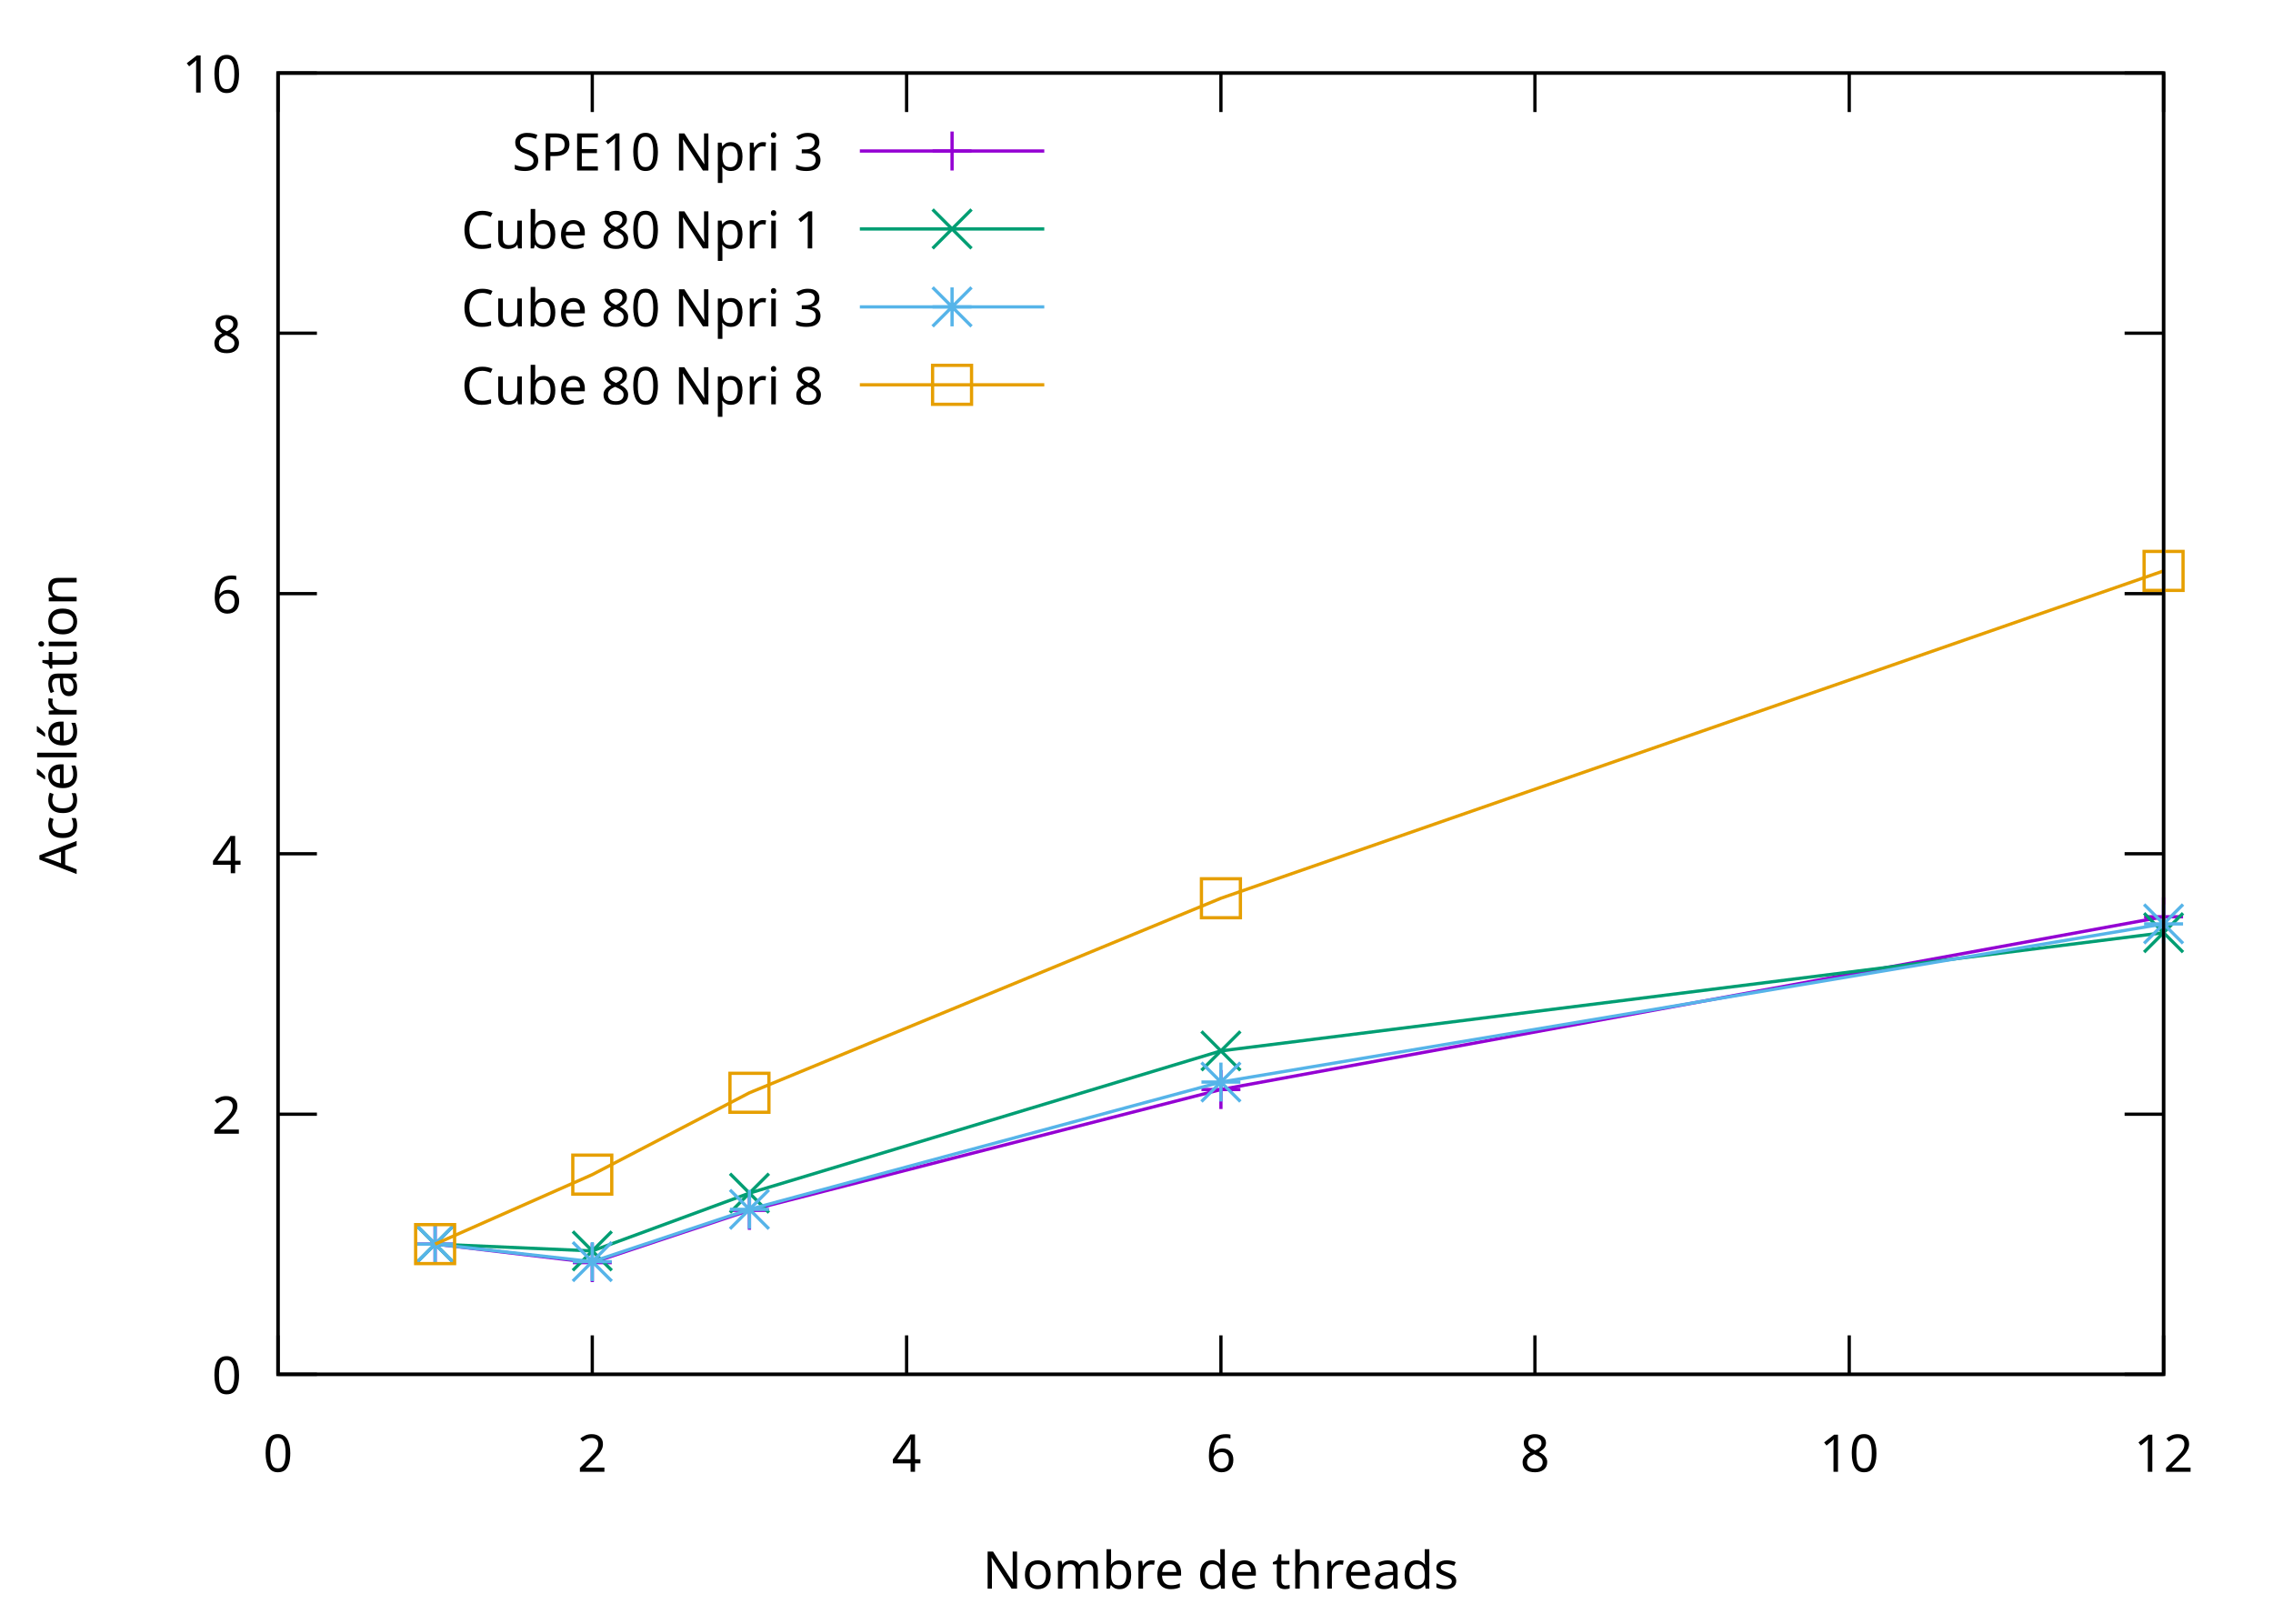
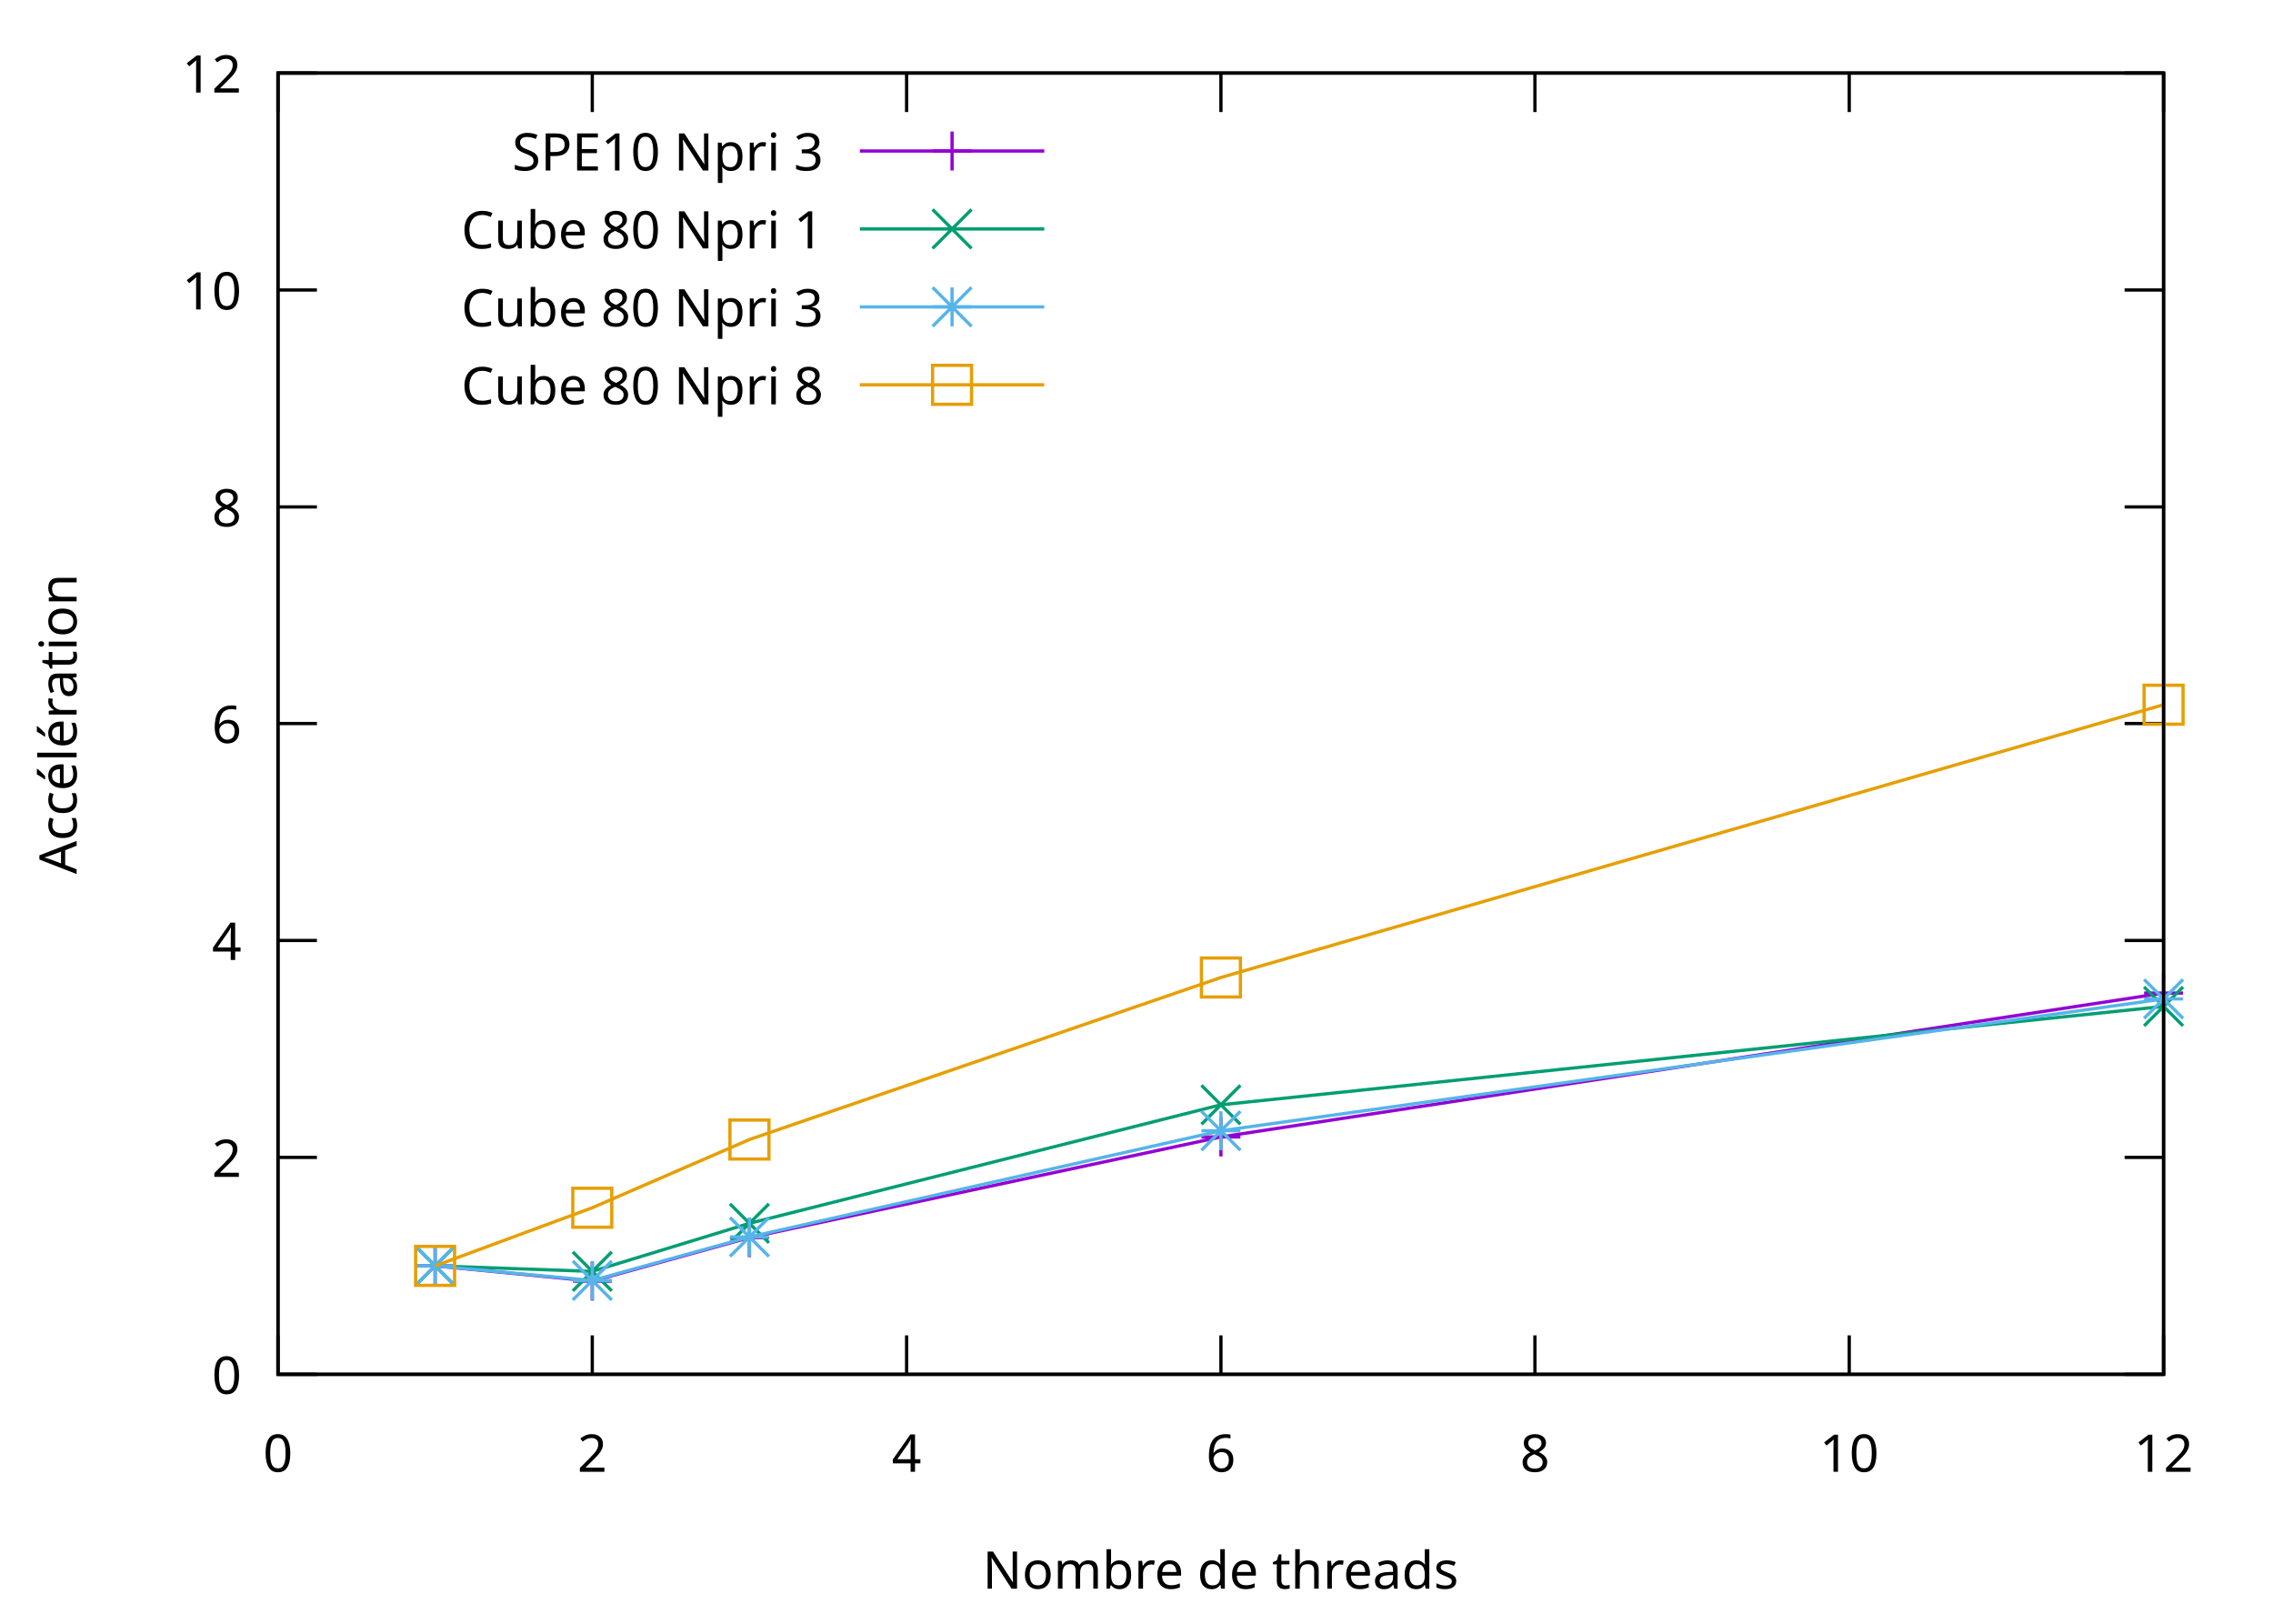
<svg xmlns="http://www.w3.org/2000/svg" xmlns:xlink="http://www.w3.org/1999/xlink" width="700" height="500" viewBox="0 0 700 500">
  <g id="gnuplot_canvas">
    <rect x="0" y="0" width="700" height="500" fill="none" />
    <defs>
      <circle id="gpDot" r="0.5" stroke-width="0.5" />
      <path id="gpPt0" stroke-width="0.167" stroke="currentColor" d="M-1,0 h2 M0,-1 v2" />
      <path id="gpPt1" stroke-width="0.167" stroke="currentColor" d="M-1,-1 L1,1 M1,-1 L-1,1" />
      <path id="gpPt2" stroke-width="0.167" stroke="currentColor" d="M-1,0 L1,0 M0,-1 L0,1 M-1,-1 L1,1 M-1,1 L1,-1" />
      <rect id="gpPt3" stroke-width="0.167" stroke="currentColor" x="-1" y="-1" width="2" height="2" />
      <rect id="gpPt4" stroke-width="0.167" stroke="currentColor" fill="currentColor" x="-1" y="-1" width="2" height="2" />
      <circle id="gpPt5" stroke-width="0.167" stroke="currentColor" cx="0" cy="0" r="1" />
      <use xlink:href="#gpPt5" id="gpPt6" fill="currentColor" stroke="none" />
      <path id="gpPt7" stroke-width="0.167" stroke="currentColor" d="M0,-1.33 L-1.33,0.67 L1.33,0.67 z" />
      <use xlink:href="#gpPt7" id="gpPt8" fill="currentColor" stroke="none" />
      <use xlink:href="#gpPt7" id="gpPt9" stroke="currentColor" transform="rotate(180)" />
      <use xlink:href="#gpPt9" id="gpPt10" fill="currentColor" stroke="none" />
      <use xlink:href="#gpPt3" id="gpPt11" stroke="currentColor" transform="rotate(45)" />
      <use xlink:href="#gpPt11" id="gpPt12" fill="currentColor" stroke="none" />
      <path id="gpPt13" stroke-width="0.167" stroke="currentColor" d="M0,1.330 L1.265,0.411 L0.782,-1.067 L-0.782,-1.076 L-1.265,0.411 z" />
      <use xlink:href="#gpPt13" id="gpPt14" fill="currentColor" stroke="none" />
      <filter id="textbox" filterUnits="objectBoundingBox" x="0" y="0" height="1" width="1">
        <feFlood flood-color="white" flood-opacity="1" result="bgnd" />
        <feComposite in="SourceGraphic" in2="bgnd" operator="atop" />
      </filter>
      <filter id="greybox" filterUnits="objectBoundingBox" x="0" y="0" height="1" width="1">
        <feFlood flood-color="lightgrey" flood-opacity="1" result="grey" />
        <feComposite in="SourceGraphic" in2="grey" operator="atop" />
      </filter>
    </defs>
    <g fill="none" color="white" stroke="currentColor" stroke-width="1.00" stroke-linecap="butt" stroke-linejoin="miter">
</g>
    <g fill="none" color="black" stroke="currentColor" stroke-width="1.00" stroke-linecap="butt" stroke-linejoin="miter">
      <path stroke="black" d="M85.6,423.2 L97.6,423.2 M666.3,423.2 L654.3,423.2  " />
      <g transform="translate(74.4,429.2)" stroke="none" fill="black" font-family="Verdana" font-size="16.00" text-anchor="end">
        <text>
          <tspan font-family="Verdana"> 0</tspan>
        </text>
      </g>
    </g>
    <g fill="none" color="black" stroke="currentColor" stroke-width="1.00" stroke-linecap="butt" stroke-linejoin="miter">
-       <path stroke="black" d="M85.6,343.1 L97.6,343.1 M666.3,343.1 L654.3,343.1  " />
-       <g transform="translate(74.4,349.1)" stroke="none" fill="black" font-family="Verdana" font-size="16.00" text-anchor="end">
+       <path stroke="black" d="M85.6,356.4 L97.6,356.4 M666.3,356.4 L654.3,356.4  " />
+       <g transform="translate(74.4,362.4)" stroke="none" fill="black" font-family="Verdana" font-size="16.00" text-anchor="end">
        <text>
          <tspan font-family="Verdana"> 2</tspan>
        </text>
      </g>
    </g>
    <g fill="none" color="black" stroke="currentColor" stroke-width="1.00" stroke-linecap="butt" stroke-linejoin="miter">
-       <path stroke="black" d="M85.6,262.9 L97.6,262.9 M666.3,262.9 L654.3,262.9  " />
-       <g transform="translate(74.4,268.9)" stroke="none" fill="black" font-family="Verdana" font-size="16.00" text-anchor="end">
+       <path stroke="black" d="M85.6,289.6 L97.6,289.6 M666.3,289.6 L654.3,289.6  " />
+       <g transform="translate(74.4,295.6)" stroke="none" fill="black" font-family="Verdana" font-size="16.00" text-anchor="end">
        <text>
          <tspan font-family="Verdana"> 4</tspan>
        </text>
      </g>
    </g>
    <g fill="none" color="black" stroke="currentColor" stroke-width="1.00" stroke-linecap="butt" stroke-linejoin="miter">
-       <path stroke="black" d="M85.6,182.8 L97.6,182.8 M666.3,182.8 L654.3,182.8  " />
-       <g transform="translate(74.4,188.8)" stroke="none" fill="black" font-family="Verdana" font-size="16.00" text-anchor="end">
+       <path stroke="black" d="M85.6,222.8 L97.6,222.8 M666.3,222.8 L654.3,222.8  " />
+       <g transform="translate(74.4,228.8)" stroke="none" fill="black" font-family="Verdana" font-size="16.00" text-anchor="end">
        <text>
          <tspan font-family="Verdana"> 6</tspan>
        </text>
      </g>
    </g>
    <g fill="none" color="black" stroke="currentColor" stroke-width="1.00" stroke-linecap="butt" stroke-linejoin="miter">
-       <path stroke="black" d="M85.6,102.6 L97.6,102.6 M666.3,102.6 L654.3,102.6  " />
-       <g transform="translate(74.4,108.6)" stroke="none" fill="black" font-family="Verdana" font-size="16.00" text-anchor="end">
+       <path stroke="black" d="M85.6,156.1 L97.6,156.1 M666.3,156.1 L654.3,156.1  " />
+       <g transform="translate(74.4,162.1)" stroke="none" fill="black" font-family="Verdana" font-size="16.00" text-anchor="end">
        <text>
          <tspan font-family="Verdana"> 8</tspan>
+         </text>
+       </g>
+     </g>
+     <g fill="none" color="black" stroke="currentColor" stroke-width="1.00" stroke-linecap="butt" stroke-linejoin="miter">
+       <path stroke="black" d="M85.6,89.3 L97.6,89.3 M666.3,89.3 L654.3,89.3  " />
+       <g transform="translate(74.4,95.3)" stroke="none" fill="black" font-family="Verdana" font-size="16.00" text-anchor="end">
+         <text>
+           <tspan font-family="Verdana"> 10</tspan>
        </text>
      </g>
    </g>
    <g fill="none" color="black" stroke="currentColor" stroke-width="1.00" stroke-linecap="butt" stroke-linejoin="miter">
      <path stroke="black" d="M85.6,22.5 L97.6,22.5 M666.3,22.5 L654.3,22.5  " />
      <g transform="translate(74.4,28.5)" stroke="none" fill="black" font-family="Verdana" font-size="16.00" text-anchor="end">
        <text>
-           <tspan font-family="Verdana"> 10</tspan>
+           <tspan font-family="Verdana"> 12</tspan>
        </text>
      </g>
    </g>
    <g fill="none" color="black" stroke="currentColor" stroke-width="1.00" stroke-linecap="butt" stroke-linejoin="miter">
      <path stroke="black" d="M85.6,423.2 L85.6,411.2 M85.6,22.5 L85.6,34.5  " />
      <g transform="translate(85.6,453.2)" stroke="none" fill="black" font-family="Verdana" font-size="16.00" text-anchor="middle">
        <text>
          <tspan font-family="Verdana"> 0</tspan>
        </text>
      </g>
    </g>
    <g fill="none" color="black" stroke="currentColor" stroke-width="1.00" stroke-linecap="butt" stroke-linejoin="miter">
      <path stroke="black" d="M182.4,423.2 L182.4,411.2 M182.4,22.5 L182.4,34.5  " />
      <g transform="translate(182.4,453.2)" stroke="none" fill="black" font-family="Verdana" font-size="16.00" text-anchor="middle">
        <text>
          <tspan font-family="Verdana"> 2</tspan>
        </text>
      </g>
    </g>
    <g fill="none" color="black" stroke="currentColor" stroke-width="1.00" stroke-linecap="butt" stroke-linejoin="miter">
      <path stroke="black" d="M279.2,423.2 L279.2,411.2 M279.2,22.5 L279.2,34.5  " />
      <g transform="translate(279.2,453.2)" stroke="none" fill="black" font-family="Verdana" font-size="16.00" text-anchor="middle">
        <text>
          <tspan font-family="Verdana"> 4</tspan>
        </text>
      </g>
    </g>
    <g fill="none" color="black" stroke="currentColor" stroke-width="1.00" stroke-linecap="butt" stroke-linejoin="miter">
      <path stroke="black" d="M376.0,423.2 L376.0,411.2 M376.0,22.5 L376.0,34.5  " />
      <g transform="translate(376.0,453.2)" stroke="none" fill="black" font-family="Verdana" font-size="16.00" text-anchor="middle">
        <text>
          <tspan font-family="Verdana"> 6</tspan>
        </text>
      </g>
    </g>
    <g fill="none" color="black" stroke="currentColor" stroke-width="1.00" stroke-linecap="butt" stroke-linejoin="miter">
      <path stroke="black" d="M472.7,423.2 L472.7,411.2 M472.7,22.5 L472.7,34.5  " />
      <g transform="translate(472.7,453.2)" stroke="none" fill="black" font-family="Verdana" font-size="16.00" text-anchor="middle">
        <text>
          <tspan font-family="Verdana"> 8</tspan>
        </text>
      </g>
    </g>
    <g fill="none" color="black" stroke="currentColor" stroke-width="1.00" stroke-linecap="butt" stroke-linejoin="miter">
      <path stroke="black" d="M569.5,423.2 L569.5,411.2 M569.5,22.5 L569.5,34.5  " />
      <g transform="translate(569.5,453.2)" stroke="none" fill="black" font-family="Verdana" font-size="16.00" text-anchor="middle">
        <text>
          <tspan font-family="Verdana"> 10</tspan>
        </text>
      </g>
    </g>
    <g fill="none" color="black" stroke="currentColor" stroke-width="1.00" stroke-linecap="butt" stroke-linejoin="miter">
      <path stroke="black" d="M666.3,423.2 L666.3,411.2 M666.3,22.5 L666.3,34.5  " />
      <g transform="translate(666.3,453.2)" stroke="none" fill="black" font-family="Verdana" font-size="16.00" text-anchor="middle">
        <text>
          <tspan font-family="Verdana"> 12</tspan>
        </text>
      </g>
    </g>
    <g fill="none" color="black" stroke="currentColor" stroke-width="1.00" stroke-linecap="butt" stroke-linejoin="miter">
</g>
    <g fill="none" color="black" stroke="currentColor" stroke-width="1.00" stroke-linecap="butt" stroke-linejoin="miter">
      <path stroke="black" d="M85.6,22.5 L85.6,423.2 L666.3,423.2 L666.3,22.5 L85.6,22.5 Z  " />
    </g>
    <g fill="none" color="black" stroke="currentColor" stroke-width="1.00" stroke-linecap="butt" stroke-linejoin="miter">
      <g transform="translate(23.6,222.9) rotate(270)" stroke="none" fill="black" font-family="Verdana" font-size="16.00" text-anchor="middle">
        <text>
          <tspan font-family="Verdana">Accélération</tspan>
        </text>
      </g>
    </g>
    <g fill="none" color="black" stroke="currentColor" stroke-width="1.00" stroke-linecap="butt" stroke-linejoin="miter">
      <g transform="translate(375.9,489.2)" stroke="none" fill="black" font-family="Verdana" font-size="16.00" text-anchor="middle">
        <text>
          <tspan font-family="Verdana">Nombre de threads</tspan>
        </text>
      </g>
    </g>
    <g fill="none" color="black" stroke="currentColor" stroke-width="1.00" stroke-linecap="butt" stroke-linejoin="miter">
</g>
    <g id="gnuplot_plot_1">
      <g fill="none" color="black" stroke="currentColor" stroke-width="1.00" stroke-linecap="butt" stroke-linejoin="miter">
        <g transform="translate(253.6,52.5)" stroke="none" fill="black" font-family="Verdana" font-size="16.00" text-anchor="end">
          <text>
            <tspan font-family="Verdana">SPE10 Npri 3</tspan>
          </text>
        </g>
      </g>
      <g fill="none" color="black" stroke="currentColor" stroke-width="1.00" stroke-linecap="butt" stroke-linejoin="miter">
-         <path stroke="rgb(148,   0, 211)" d="M264.8,46.5 L321.6,46.5 M134.0,383.1 L182.4,388.8 L230.8,372.7 L376.0,335.5 L666.3,282.3  " />
-         <use xlink:href="#gpPt0" transform="translate(134.0,383.1) scale(6.00)" color="rgb(148,   0, 211)" />
-         <use xlink:href="#gpPt0" transform="translate(182.4,388.8) scale(6.00)" color="rgb(148,   0, 211)" />
-         <use xlink:href="#gpPt0" transform="translate(230.8,372.7) scale(6.00)" color="rgb(148,   0, 211)" />
-         <use xlink:href="#gpPt0" transform="translate(376.0,335.5) scale(6.00)" color="rgb(148,   0, 211)" />
-         <use xlink:href="#gpPt0" transform="translate(666.3,282.3) scale(6.00)" color="rgb(148,   0, 211)" />
+         <path stroke="rgb(148,   0, 211)" d="M264.8,46.5 L321.6,46.5 M134.0,389.8 L182.4,394.5 L230.8,381.1 L376.0,350.1 L666.3,305.8  " />
+         <use xlink:href="#gpPt0" transform="translate(134.0,389.8) scale(6.00)" color="rgb(148,   0, 211)" />
+         <use xlink:href="#gpPt0" transform="translate(182.4,394.5) scale(6.00)" color="rgb(148,   0, 211)" />
+         <use xlink:href="#gpPt0" transform="translate(230.8,381.1) scale(6.00)" color="rgb(148,   0, 211)" />
+         <use xlink:href="#gpPt0" transform="translate(376.0,350.1) scale(6.00)" color="rgb(148,   0, 211)" />
+         <use xlink:href="#gpPt0" transform="translate(666.3,305.8) scale(6.00)" color="rgb(148,   0, 211)" />
        <use xlink:href="#gpPt0" transform="translate(293.2,46.5) scale(6.00)" color="rgb(148,   0, 211)" />
      </g>
    </g>
    <g id="gnuplot_plot_2">
      <g fill="none" color="black" stroke="currentColor" stroke-width="1.00" stroke-linecap="butt" stroke-linejoin="miter">
        <g transform="translate(253.6,76.5)" stroke="none" fill="black" font-family="Verdana" font-size="16.00" text-anchor="end">
          <text>
            <tspan font-family="Verdana">Cube 80 Npri 1</tspan>
          </text>
        </g>
      </g>
      <g fill="none" color="black" stroke="currentColor" stroke-width="1.00" stroke-linecap="butt" stroke-linejoin="miter">
-         <path stroke="rgb(  0, 158, 115)" d="M264.8,70.5 L321.6,70.5 M134.0,383.1 L182.4,385.2 L230.8,367.4 L376.0,323.6 L666.3,287.2  " />
-         <use xlink:href="#gpPt1" transform="translate(134.0,383.1) scale(6.00)" color="rgb(  0, 158, 115)" />
-         <use xlink:href="#gpPt1" transform="translate(182.4,385.2) scale(6.00)" color="rgb(  0, 158, 115)" />
-         <use xlink:href="#gpPt1" transform="translate(230.8,367.4) scale(6.00)" color="rgb(  0, 158, 115)" />
-         <use xlink:href="#gpPt1" transform="translate(376.0,323.6) scale(6.00)" color="rgb(  0, 158, 115)" />
-         <use xlink:href="#gpPt1" transform="translate(666.3,287.2) scale(6.00)" color="rgb(  0, 158, 115)" />
+         <path stroke="rgb(  0, 158, 115)" d="M264.8,70.5 L321.6,70.5 M134.0,389.8 L182.4,391.5 L230.8,376.7 L376.0,340.2 L666.3,309.9  " />
+         <use xlink:href="#gpPt1" transform="translate(134.0,389.8) scale(6.00)" color="rgb(  0, 158, 115)" />
+         <use xlink:href="#gpPt1" transform="translate(182.4,391.5) scale(6.00)" color="rgb(  0, 158, 115)" />
+         <use xlink:href="#gpPt1" transform="translate(230.8,376.7) scale(6.00)" color="rgb(  0, 158, 115)" />
+         <use xlink:href="#gpPt1" transform="translate(376.0,340.2) scale(6.00)" color="rgb(  0, 158, 115)" />
+         <use xlink:href="#gpPt1" transform="translate(666.3,309.9) scale(6.00)" color="rgb(  0, 158, 115)" />
        <use xlink:href="#gpPt1" transform="translate(293.2,70.5) scale(6.00)" color="rgb(  0, 158, 115)" />
      </g>
    </g>
    <g id="gnuplot_plot_3">
      <g fill="none" color="black" stroke="currentColor" stroke-width="1.00" stroke-linecap="butt" stroke-linejoin="miter">
        <g transform="translate(253.6,100.5)" stroke="none" fill="black" font-family="Verdana" font-size="16.00" text-anchor="end">
          <text>
            <tspan font-family="Verdana">Cube 80 Npri 3</tspan>
          </text>
        </g>
      </g>
      <g fill="none" color="black" stroke="currentColor" stroke-width="1.00" stroke-linecap="butt" stroke-linejoin="miter">
-         <path stroke="rgb( 86, 180, 233)" d="M264.8,94.5 L321.6,94.5 M134.0,383.1 L182.4,388.5 L230.8,372.4 L376.0,333.2 L666.3,284.5  " />
-         <use xlink:href="#gpPt2" transform="translate(134.0,383.1) scale(6.00)" color="rgb( 86, 180, 233)" />
-         <use xlink:href="#gpPt2" transform="translate(182.4,388.5) scale(6.00)" color="rgb( 86, 180, 233)" />
-         <use xlink:href="#gpPt2" transform="translate(230.8,372.4) scale(6.00)" color="rgb( 86, 180, 233)" />
-         <use xlink:href="#gpPt2" transform="translate(376.0,333.2) scale(6.00)" color="rgb( 86, 180, 233)" />
-         <use xlink:href="#gpPt2" transform="translate(666.3,284.5) scale(6.00)" color="rgb( 86, 180, 233)" />
+         <path stroke="rgb( 86, 180, 233)" d="M264.8,94.5 L321.6,94.5 M134.0,389.8 L182.4,394.3 L230.8,380.9 L376.0,348.2 L666.3,307.6  " />
+         <use xlink:href="#gpPt2" transform="translate(134.0,389.8) scale(6.00)" color="rgb( 86, 180, 233)" />
+         <use xlink:href="#gpPt2" transform="translate(182.4,394.3) scale(6.00)" color="rgb( 86, 180, 233)" />
+         <use xlink:href="#gpPt2" transform="translate(230.8,380.9) scale(6.00)" color="rgb( 86, 180, 233)" />
+         <use xlink:href="#gpPt2" transform="translate(376.0,348.2) scale(6.00)" color="rgb( 86, 180, 233)" />
+         <use xlink:href="#gpPt2" transform="translate(666.3,307.6) scale(6.00)" color="rgb( 86, 180, 233)" />
        <use xlink:href="#gpPt2" transform="translate(293.2,94.5) scale(6.00)" color="rgb( 86, 180, 233)" />
      </g>
    </g>
    <g id="gnuplot_plot_4">
      <g fill="none" color="black" stroke="currentColor" stroke-width="1.00" stroke-linecap="butt" stroke-linejoin="miter">
        <g transform="translate(253.6,124.5)" stroke="none" fill="black" font-family="Verdana" font-size="16.00" text-anchor="end">
          <text>
            <tspan font-family="Verdana">Cube 80 Npri 8</tspan>
          </text>
        </g>
      </g>
      <g fill="none" color="black" stroke="currentColor" stroke-width="1.00" stroke-linecap="butt" stroke-linejoin="miter">
-         <path stroke="rgb(230, 159,   0)" d="M264.8,118.5 L321.6,118.5 M134.0,383.1 L182.4,361.7 L230.8,336.5 L376.0,276.6 L666.3,175.8  " />
-         <use xlink:href="#gpPt3" transform="translate(134.0,383.1) scale(6.00)" color="rgb(230, 159,   0)" />
-         <use xlink:href="#gpPt3" transform="translate(182.4,361.7) scale(6.00)" color="rgb(230, 159,   0)" />
-         <use xlink:href="#gpPt3" transform="translate(230.8,336.5) scale(6.00)" color="rgb(230, 159,   0)" />
-         <use xlink:href="#gpPt3" transform="translate(376.0,276.6) scale(6.00)" color="rgb(230, 159,   0)" />
-         <use xlink:href="#gpPt3" transform="translate(666.3,175.8) scale(6.00)" color="rgb(230, 159,   0)" />
+         <path stroke="rgb(230, 159,   0)" d="M264.8,118.5 L321.6,118.5 M134.0,389.8 L182.4,371.9 L230.8,350.9 L376.0,301.0 L666.3,217.0  " />
+         <use xlink:href="#gpPt3" transform="translate(134.0,389.8) scale(6.00)" color="rgb(230, 159,   0)" />
+         <use xlink:href="#gpPt3" transform="translate(182.4,371.9) scale(6.00)" color="rgb(230, 159,   0)" />
+         <use xlink:href="#gpPt3" transform="translate(230.8,350.9) scale(6.00)" color="rgb(230, 159,   0)" />
+         <use xlink:href="#gpPt3" transform="translate(376.0,301.0) scale(6.00)" color="rgb(230, 159,   0)" />
+         <use xlink:href="#gpPt3" transform="translate(666.3,217.0) scale(6.00)" color="rgb(230, 159,   0)" />
        <use xlink:href="#gpPt3" transform="translate(293.2,118.5) scale(6.00)" color="rgb(230, 159,   0)" />
      </g>
    </g>
    <g fill="none" color="white" stroke="rgb(230, 159,   0)" stroke-width="2.00" stroke-linecap="butt" stroke-linejoin="miter">
</g>
    <g fill="none" color="black" stroke="currentColor" stroke-width="2.00" stroke-linecap="butt" stroke-linejoin="miter">
</g>
    <g fill="none" color="black" stroke="black" stroke-width="1.00" stroke-linecap="butt" stroke-linejoin="miter">
</g>
    <g fill="none" color="black" stroke="currentColor" stroke-width="1.00" stroke-linecap="butt" stroke-linejoin="miter">
      <path stroke="black" d="M85.6,22.5 L85.6,423.2 L666.3,423.2 L666.3,22.5 L85.6,22.5 Z  " />
    </g>
    <g fill="none" color="black" stroke="currentColor" stroke-width="1.00" stroke-linecap="butt" stroke-linejoin="miter">
</g>
  </g>
</svg>
